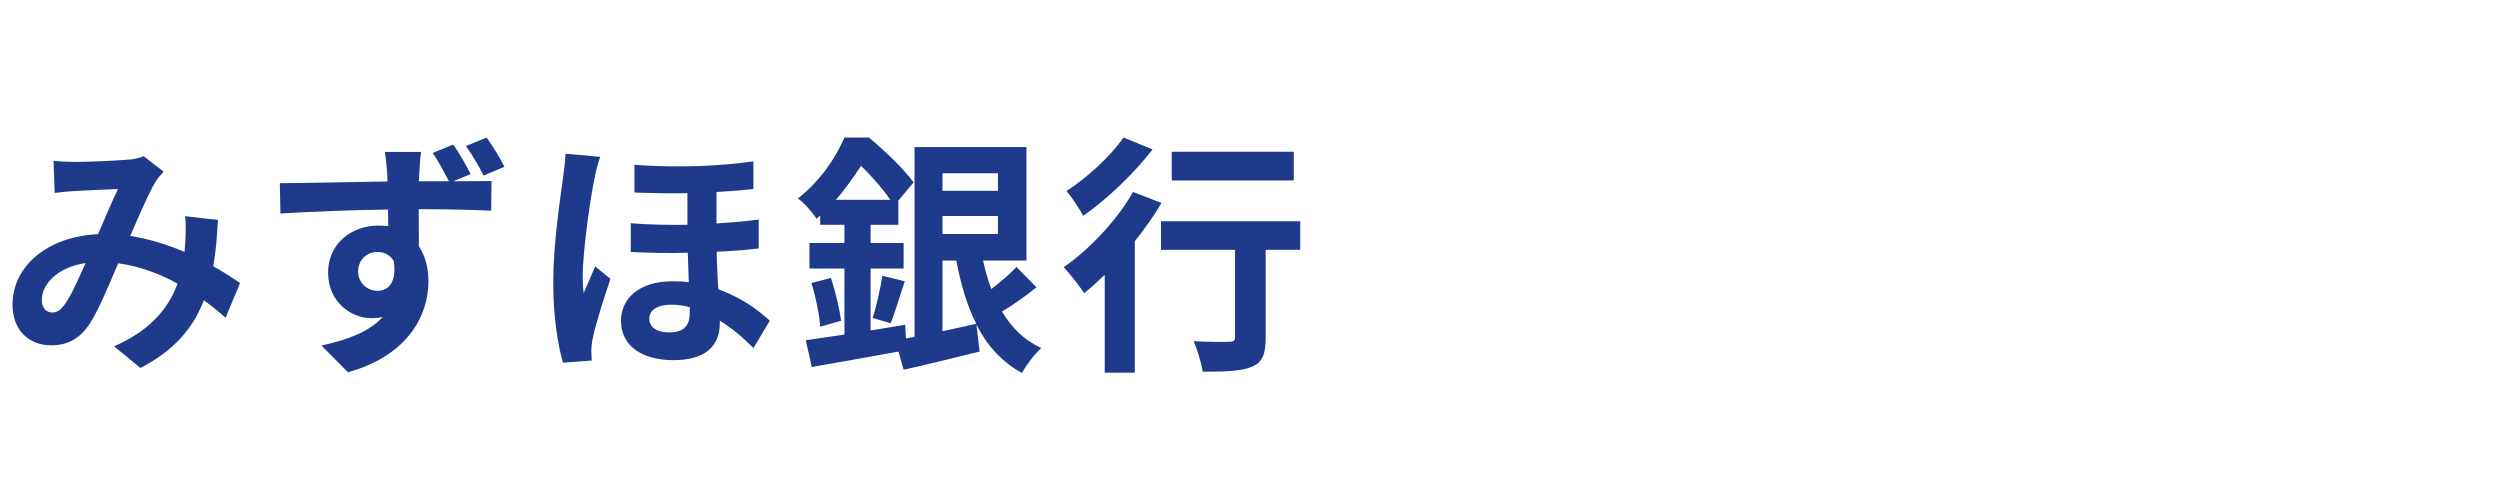
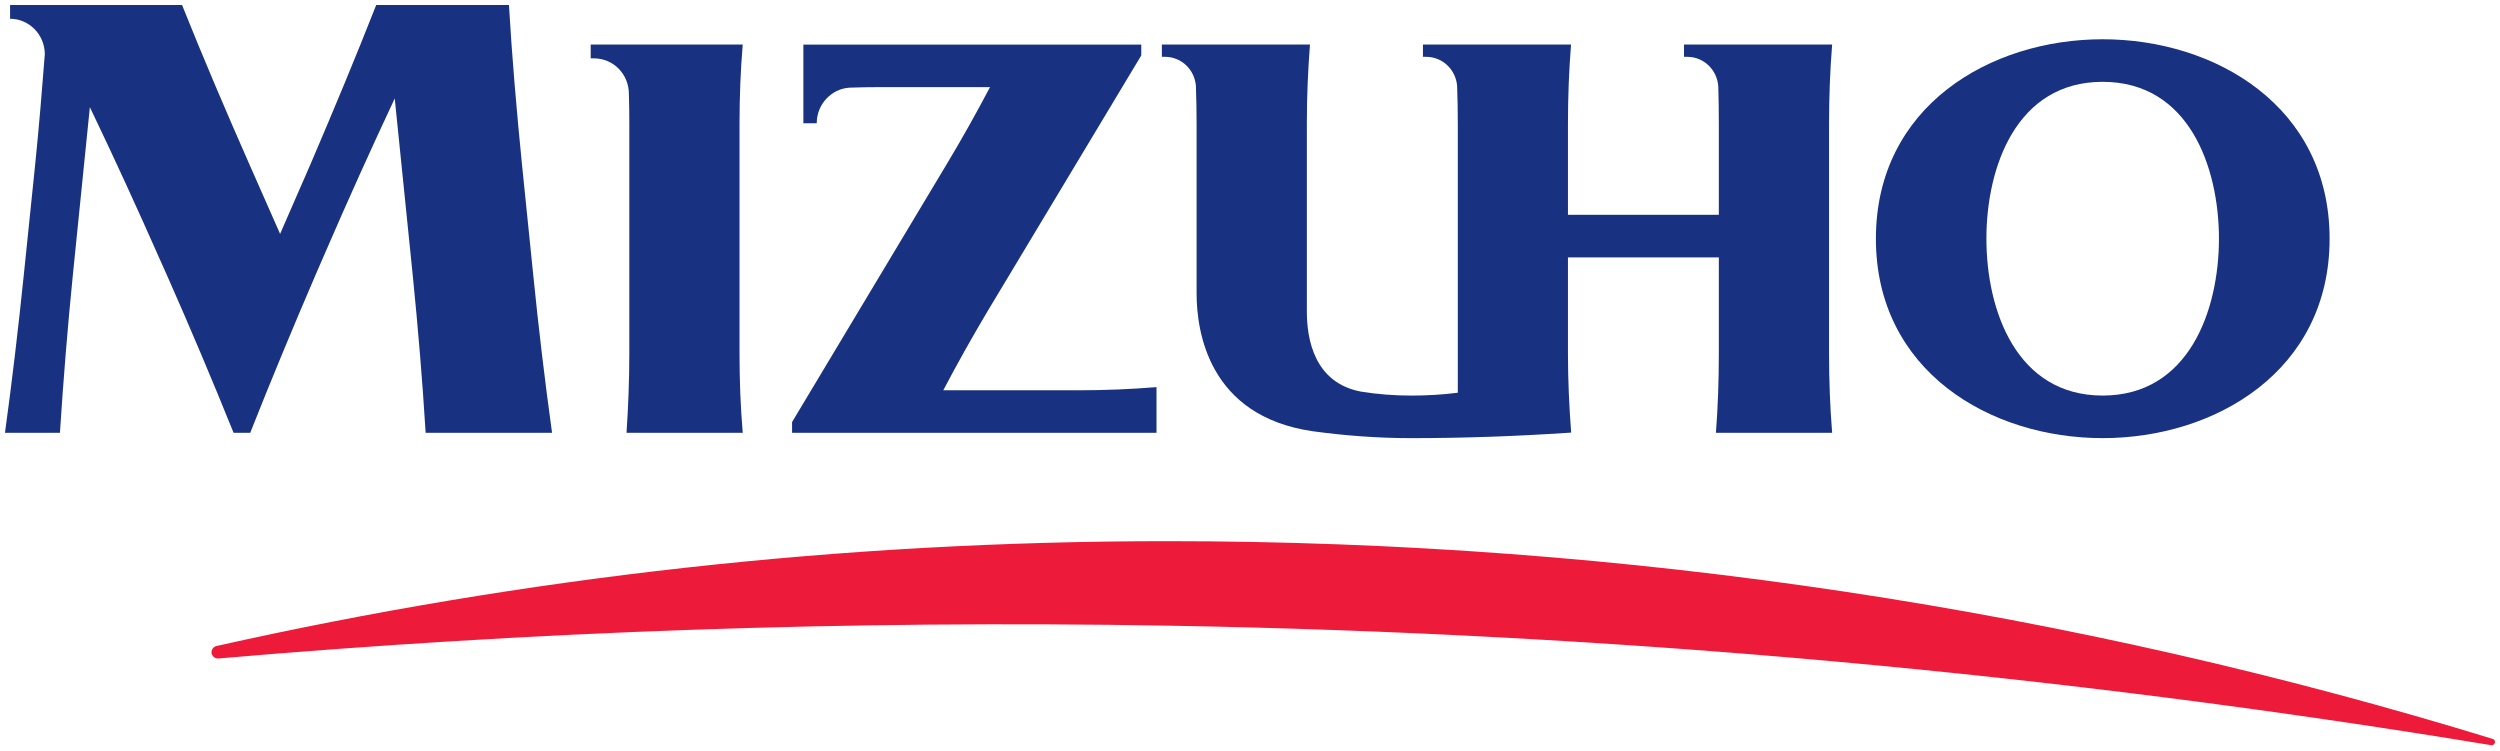
- <svg xmlns="http://www.w3.org/2000/svg" viewBox="0 0 200 40" fill="none">
-   <text x="0" y="28" font-family="'Noto Sans JP', 'Hiragino Sans', sans-serif" font-size="20" font-weight="700" fill="#1E3A8A" letter-spacing="0.06em">みずほ銀行</text>
+ <svg xmlns="http://www.w3.org/2000/svg" version="1.1" id="svg2" xml:space="preserve" width="502" height="150.645" viewBox="0 0 502 150.645">
+   <defs id="defs6">
+     <clipPath clipPathUnits="userSpaceOnUse" id="clipPath18">
+       <path d="m 0,148.645 500,0 L 500,0 0,0 Z" id="path16" />
+     </clipPath>
+   </defs>
+   <g id="g10" transform="matrix(1.02041,0,0,-1.02041,-4.102559,151.1622)">
+     <g id="g12">
+       <g id="g14" clip-path="url(#clipPath18)">
+         <g id="g20" transform="translate(78.0535,147.1587)">
+           <path d="m 0,0 c -4.063,-10.347 -8.4,-20.731 -12.869,-31.186 l -6.046,-13.86 -6.117,13.86 C -29.644,-20.731 -34.065,-10.347 -38.211,0 l -33.839,0 0,-2.712 c 3.752,0 6.835,-3.131 6.835,-6.99 -0.55,-7.145 -1.147,-14.303 -1.876,-21.484 l -2.246,-21.818 c -1.076,-10.443 -2.295,-20.85 -3.716,-31.185 l 10.813,0 c 0.669,10.335 1.505,20.742 2.557,31.185 l 3.334,32.895 c 4.803,-10.001 9.403,-20.062 13.86,-30.147 l 1.231,-2.748 c 4.624,-10.443 9.021,-20.85 13.191,-31.185 l 3.274,0 c 4.086,10.335 8.412,20.742 12.904,31.185 l 1.948,4.481 c 4.361,10.085 8.901,20.145 13.585,30.134 l 3.525,-34.615 c 1.052,-10.443 1.924,-20.85 2.557,-31.185 l 24.877,0 c -1.434,10.335 -2.665,20.742 -3.716,31.185 l -2.222,21.818 C 27.625,-20.731 26.729,-10.347 26.12,0 Z" style="fill:#183181;fill-opacity:1;fill-rule:nonzero;stroke:none" id="path22" />
+         </g>
+         <g id="g24" transform="translate(189.6398,71.3369)">
+           <path d="m 0,0 c 2.712,5.162 5.64,10.383 8.746,15.605 l 30.218,50.291 0,2.127 -66.493,0 0,-15.473 2.628,0 c 0,3.728 2.868,6.775 6.452,7.002 2.079,0.071 4.147,0.107 6.19,0.107 l 21.459,0 C 6.536,54.605 3.692,49.503 0.621,44.401 l -30.373,-50.65 0,-2.115 71.715,0 0,8.985 C 36.921,0.215 31.807,0 26.717,0 Z" style="fill:#183181;fill-opacity:1;fill-rule:nonzero;stroke:none" id="path26" />
+         </g>
+         <g id="g28" transform="translate(312.5677,62.9704)">
+           <path d="M 0,0 C 0.215,0.012 0.43,0.036 0.633,0.048 0.239,5.21 0,10.383 0,15.593 l 0,18.926 29.692,0 0,-18.926 C 29.692,10.383 29.513,5.162 29.119,0 L 51.988,0 C 51.57,5.162 51.379,10.383 51.379,15.593 l 0,45.189 c 0,5.246 0.191,10.431 0.609,15.617 l -29.154,0 0,-2.414 0.657,0 c 3.25,0 5.867,-2.568 6.094,-5.819 0.071,-2.449 0.107,-4.91 0.107,-7.384 l 0,-17.887 -29.692,0 0,17.887 c 0,5.246 0.191,10.431 0.609,15.617 l -29.142,0 0,-2.414 0.633,0 c 3.238,0 5.867,-2.545 6.094,-5.783 0.084,-2.473 0.131,-4.934 0.131,-7.42 l 0,-52.896 c -2.999,-0.382 -6.082,-0.562 -9.2,-0.562 -3.358,0 -6.667,0.263 -9.893,0.789 -9.153,1.745 -10.611,10.336 -10.611,15.689 l 0,37.422 c 0,5.079 0.227,10.133 0.61,15.175 l -29.143,0 0,-2.414 0.621,0 c 3.25,0 5.855,-2.545 6.082,-5.771 0.084,-2.485 0.132,-4.946 0.132,-7.432 l 0,-33.36 c 0,-7.504 2.377,-24.088 22.738,-27.099 6.356,-0.873 12.856,-1.374 19.464,-1.374 10.371,0 20.671,0.37 30.875,1.051" style="fill:#183181;fill-opacity:1;fill-rule:nonzero;stroke:none" id="path30" />
+         </g>
+         <g id="g32" transform="translate(462.4467,101.1617)">
+           <path d="m 0,0 0,0 c 0,-26.024 -22.499,-39.239 -44.664,-39.239 -22.164,0 -44.616,13.215 -44.616,39.239 0,26.036 22.452,39.251 44.616,39.251 C -22.499,39.251 0,26.036 0,0 m -21.77,0 c -0.024,14.183 -5.951,30.875 -22.894,30.875 -16.919,0 -22.869,-16.692 -22.869,-30.875 0,-14.171 5.95,-30.863 22.869,-30.863 16.943,0 22.87,16.692 22.894,30.863" style="fill:#183181;fill-opacity:1;fill-rule:nonzero;stroke:none" id="path34" />
+         </g>
+         <g id="g36" transform="translate(149.5464,123.7515)">
+           <path d="m 0,0 c 0,5.245 0.191,10.431 0.633,15.617 l -29.919,0 0,-2.713 0.621,0 c 3.872,0 6.895,-3.13 6.895,-7.025 0.059,-1.936 0.083,-3.896 0.083,-5.879 l 0,-45.189 c 0,-5.21 -0.203,-10.432 -0.549,-15.593 l 22.869,0 C 0.191,-55.621 0,-50.399 0,-45.189 Z" style="fill:#183181;fill-opacity:1;fill-rule:nonzero;stroke:none" id="path38" />
+         </g>
+         <g id="g40" transform="translate(46.6072,21.0108)">
+           <path d="m 0,0 c 60.245,13.502 122.855,20.635 187.138,20.635 90.75,0 178.32,-13.609 260.813,-38.916 0.311,-0.096 0.49,-0.383 0.43,-0.729 -0.071,-0.323 -0.418,-0.574 -0.74,-0.502 C 362.866,-5.52 276.035,2.461 187.58,4.003 124.396,5.114 61.965,2.88 0.406,-2.449 -0.215,-2.509 -0.765,-2.115 -0.932,-1.506 -1.087,-0.836 -0.669,-0.155 0,0" style="fill:#ed1a3a;fill-opacity:1;fill-rule:nonzero;stroke:none" id="path42" />
+         </g>
+       </g>
+     </g>
+   </g>
</svg>
